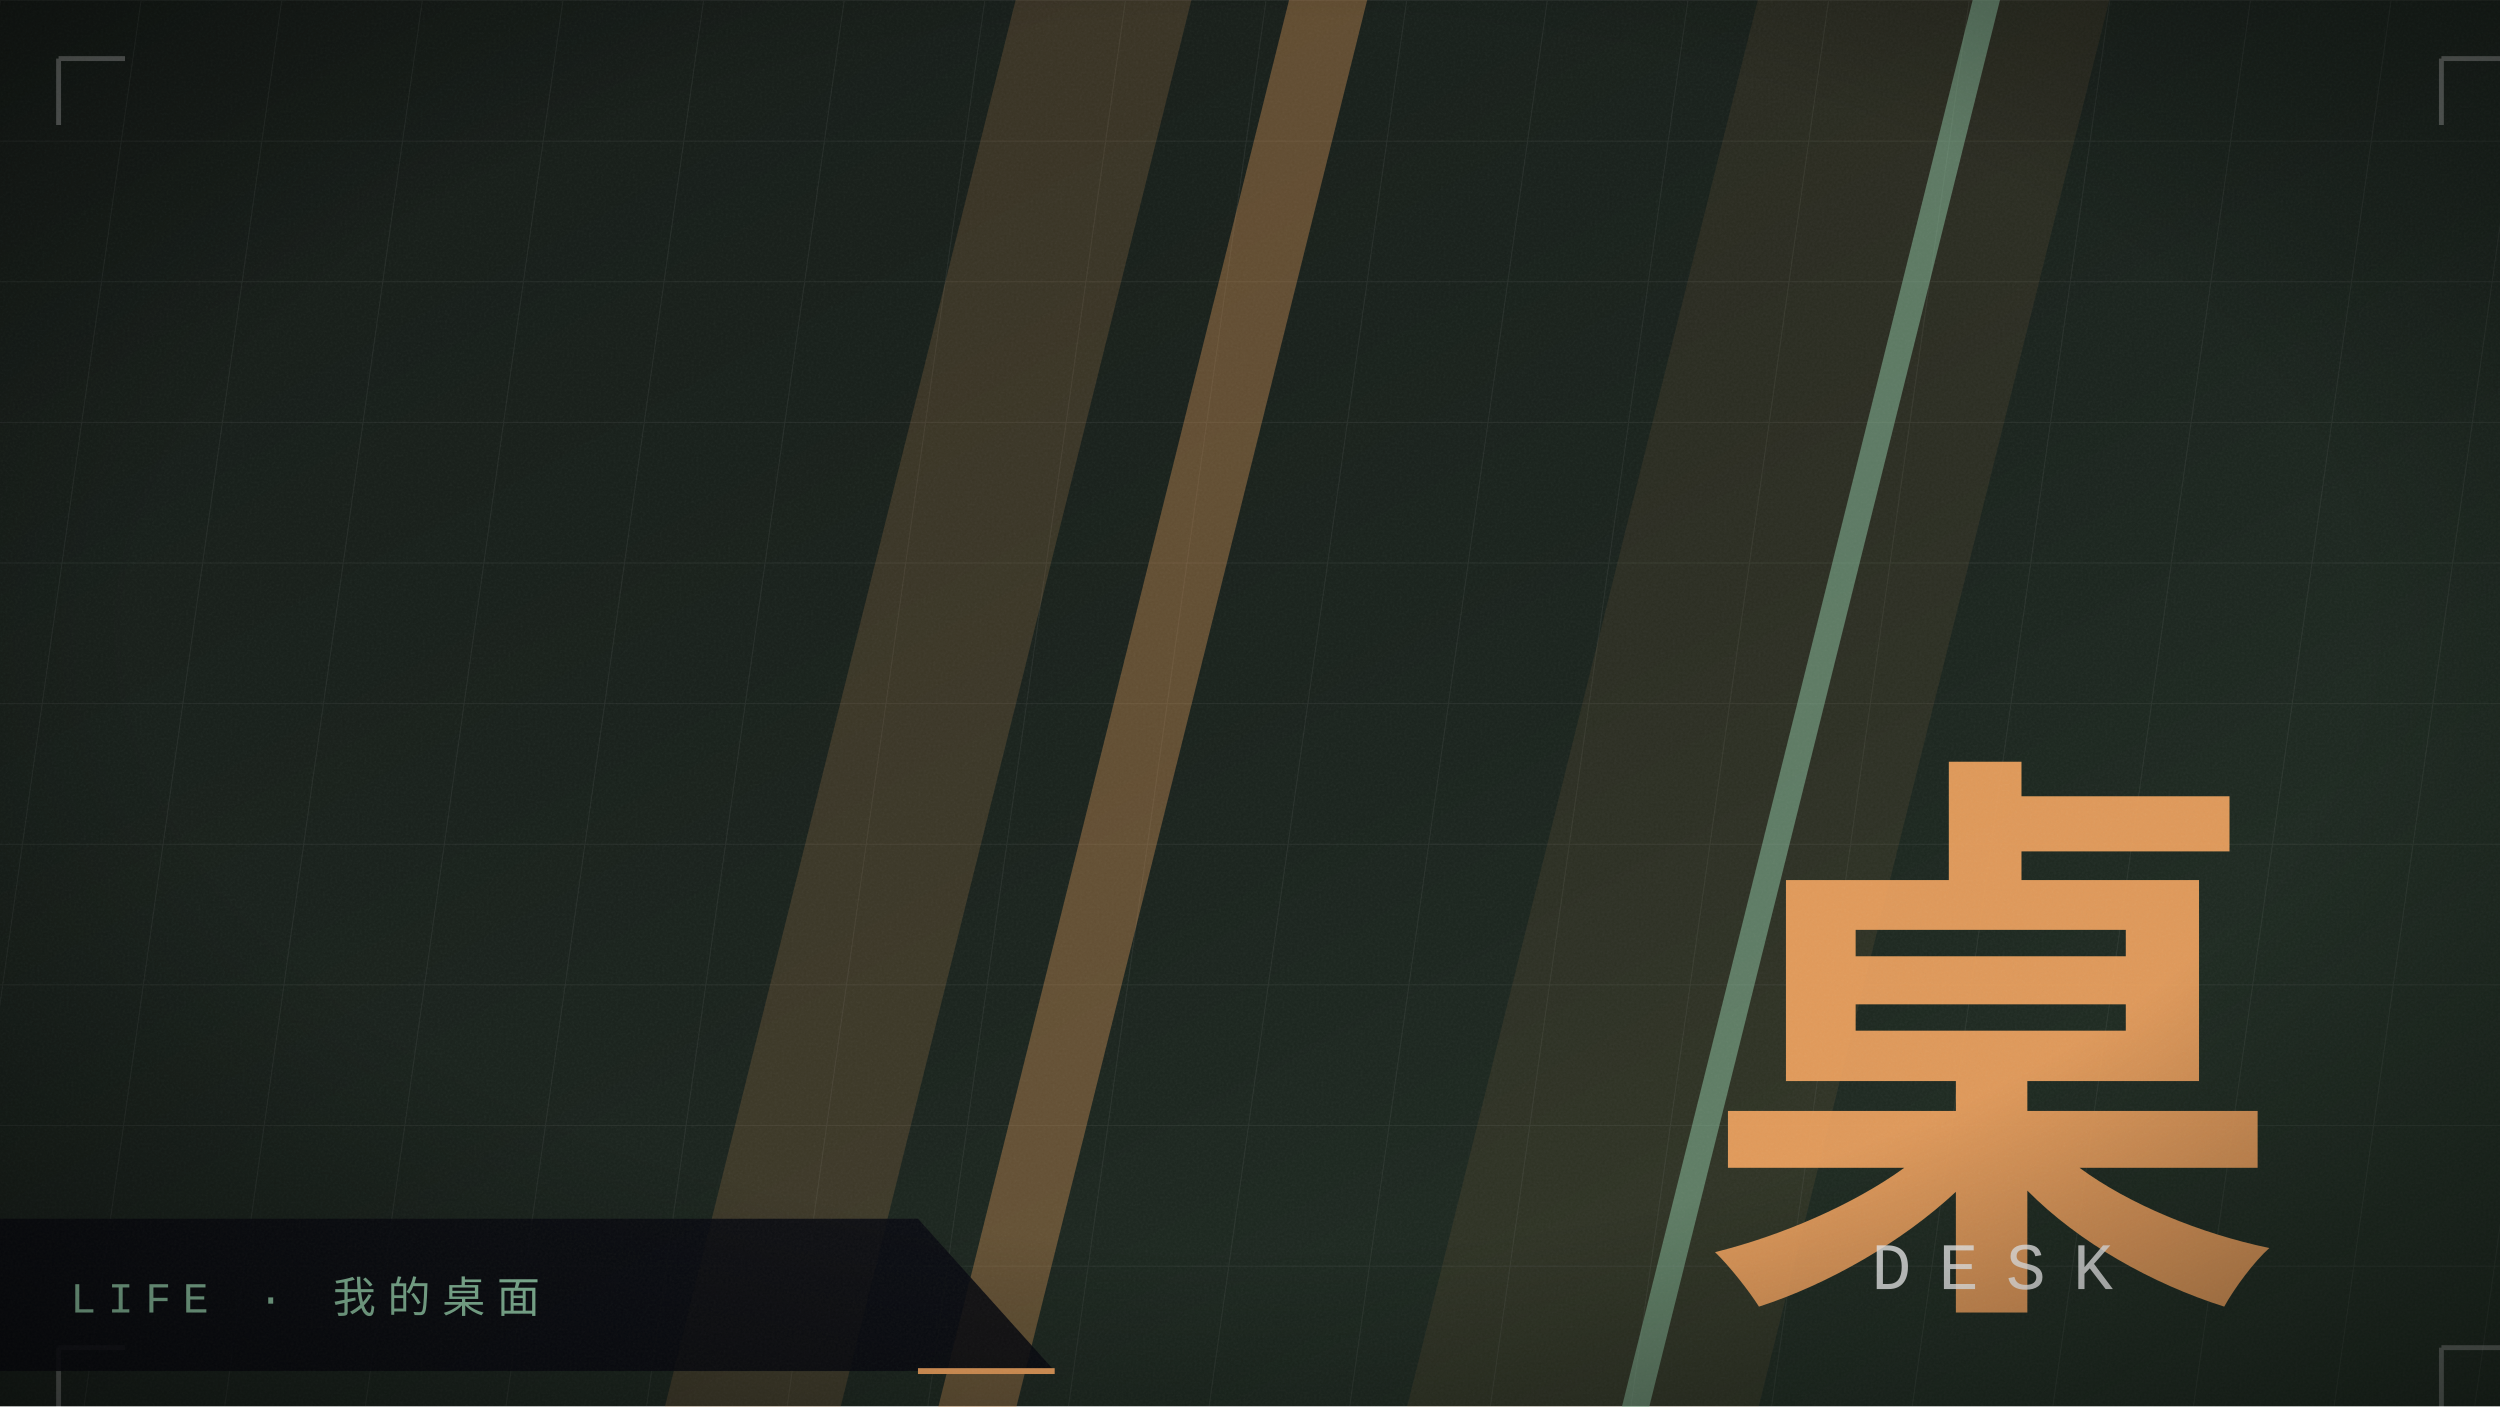
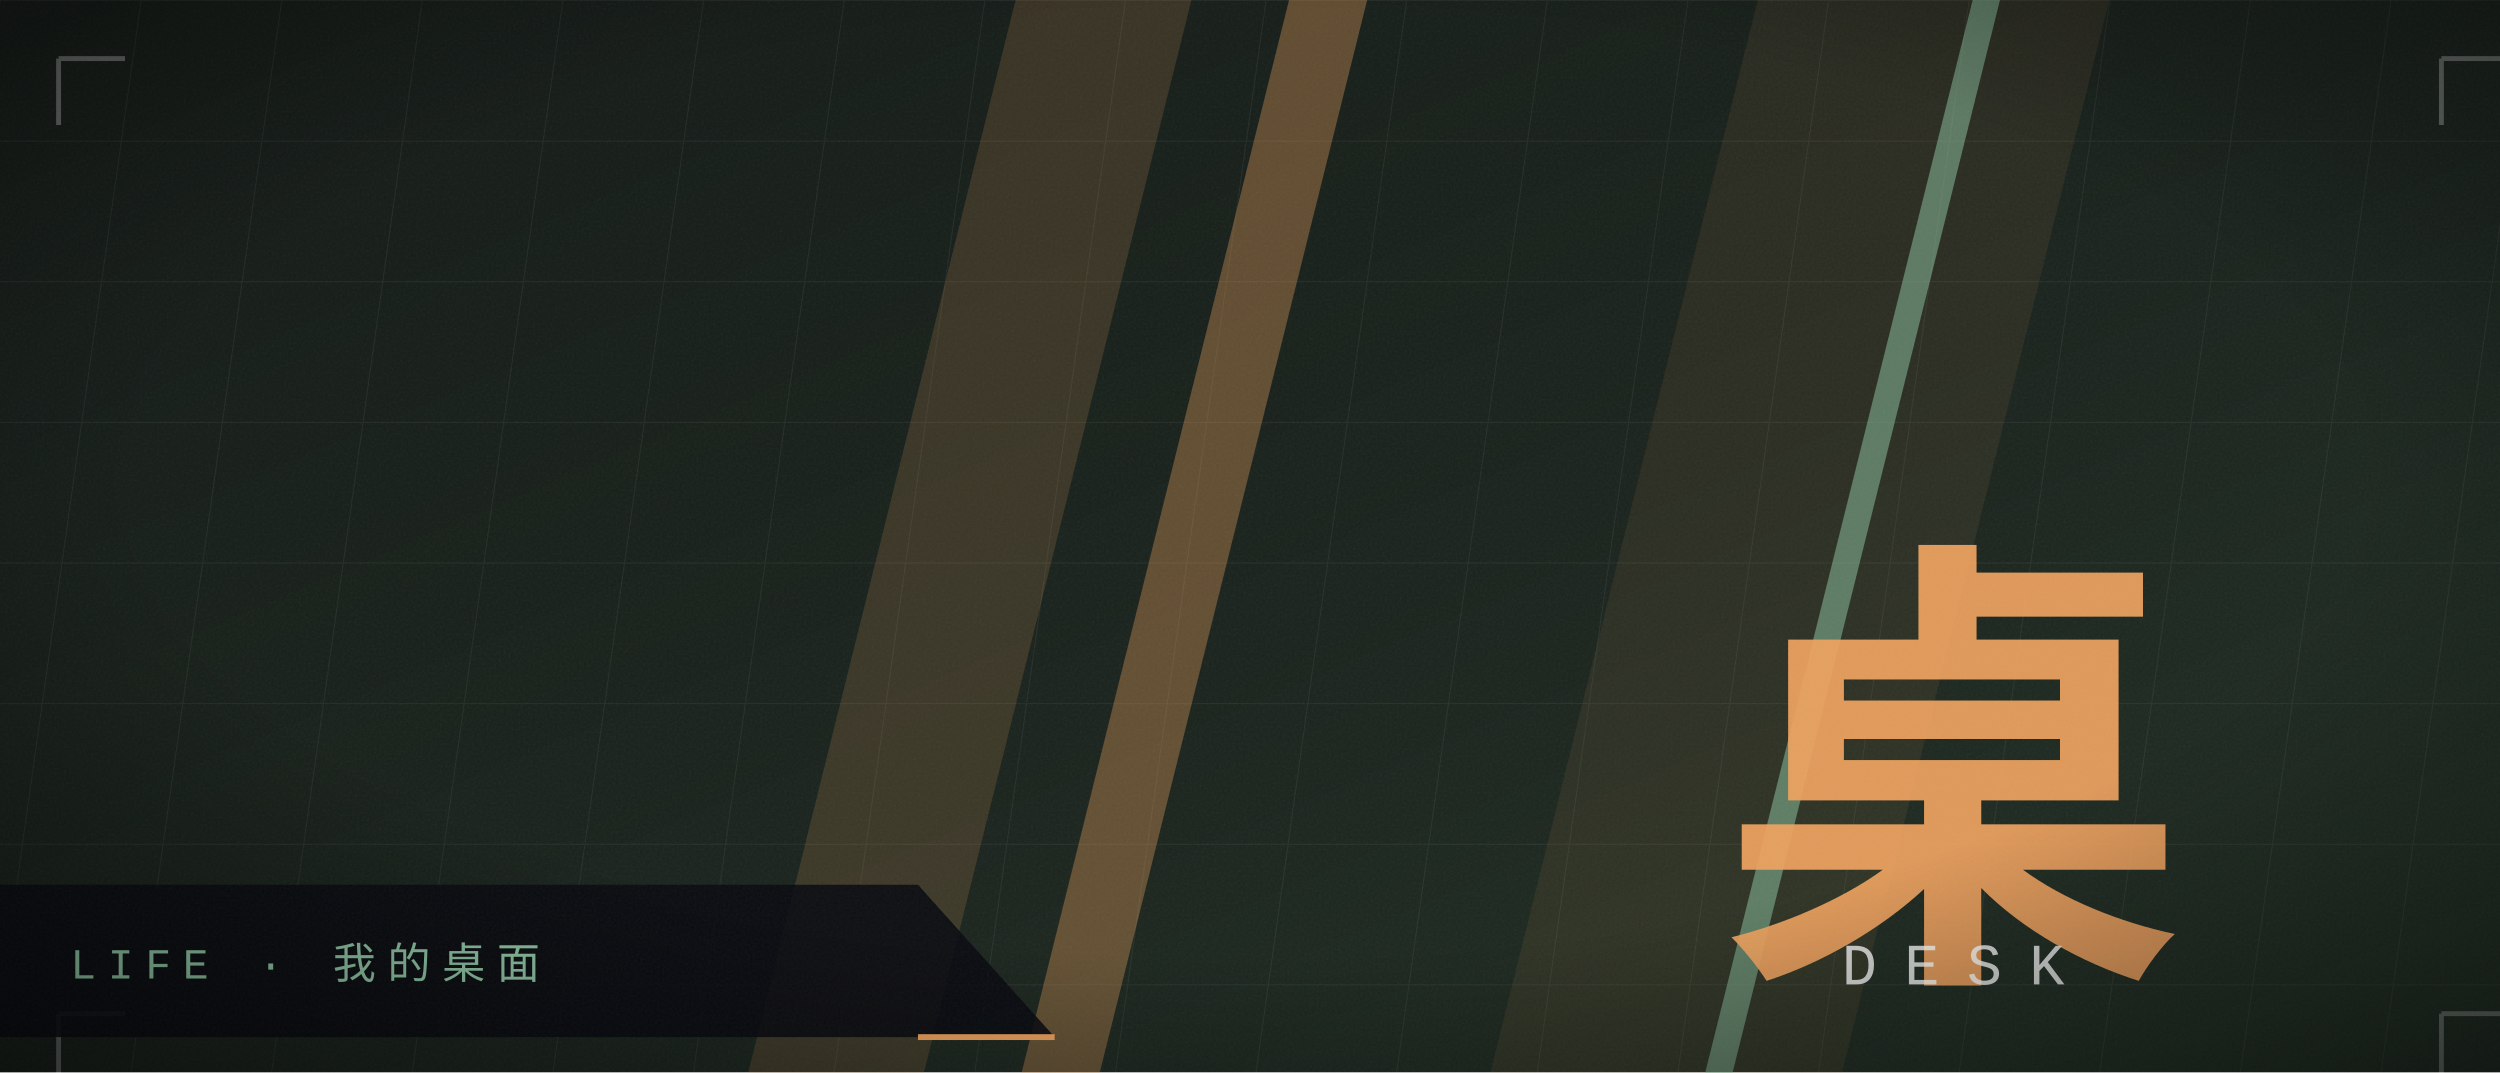
- <svg xmlns="http://www.w3.org/2000/svg" width="1280" height="720" viewBox="0 0 1280 720">
+ <svg xmlns="http://www.w3.org/2000/svg" width="1280" height="549" viewBox="0 0 1280 549">
  <defs>
    <linearGradient id="bg" x1="0" y1="0" x2="1" y2="1">
      <stop offset="0%" stop-color="#141a16" />
      <stop offset="55%" stop-color="#1a231d" />
      <stop offset="100%" stop-color="#223025" />
    </linearGradient>
  </defs>
-   <rect width="1280" height="720" fill="url(#bg)" />
+   <rect width="1280" height="549" fill="url(#bg)" />
  <defs>
    <pattern id="grid" width="72" height="72" patternUnits="userSpaceOnUse" patternTransform="skewX(-8)">
      <path d="M 72 0 L 0 0 0 72" fill="none" stroke="rgba(255,255,255,0.055)" stroke-width="1" />
    </pattern>
  </defs>
-   <rect width="1280" height="720" fill="url(#grid)" />
+   <rect width="1280" height="549" fill="url(#grid)" />
  <g transform="skewX(-14)">
-     <rect x="520" y="-80" width="90" height="880" fill="#f0a35e" opacity="0.16" />
-     <rect x="660" y="-80" width="40" height="880" fill="#f0a35e" opacity="0.34" />
-     <rect x="900" y="-80" width="180" height="880" fill="#f0a35e" opacity="0.08" />
-     <rect x="1010" y="-80" width="14" height="880" fill="#8fc7a5" opacity="0.5" />
+     <rect x="520" y="-80" width="90" height="709" fill="#f0a35e" opacity="0.16" />
+     <rect x="660" y="-80" width="40" height="709" fill="#f0a35e" opacity="0.34" />
+     <rect x="900" y="-80" width="180" height="709" fill="#f0a35e" opacity="0.08" />
+     <rect x="1010" y="-80" width="14" height="709" fill="#8fc7a5" opacity="0.5" />
  </g>
  <g>
-     <text x="1020" y="540" font-family="'Arial Black','Microsoft YaHei','PingFang SC',sans-serif" font-weight="900" font-size="300" fill="#f0a35e" opacity="0.92" text-anchor="middle" dominant-baseline="middle">桌</text>
-     <text x="1020" y="660" font-family="'Courier New',monospace" font-size="34" letter-spacing="14" fill="rgba(255,255,255,0.8)" text-anchor="middle">DESK</text>
+     <text x="1000" y="399" font-family="'Arial Black','Microsoft YaHei','PingFang SC',sans-serif" font-weight="900" font-size="240" fill="#f0a35e" opacity="0.92" text-anchor="middle" dominant-baseline="middle">桌</text>
+     <text x="1000" y="504" font-family="'Courier New',monospace" font-size="30" letter-spacing="14" fill="rgba(255,255,255,0.8)" text-anchor="middle">DESK</text>
  </g>
  <path d="M 30 30 v 34 M 30 30 h 34" fill="none" stroke="rgba(255,255,255,0.32)" stroke-width="2.5" />
  <path d="M 1250 30 v 34 M 1250 30 h 34" fill="none" stroke="rgba(255,255,255,0.32)" stroke-width="2.5" />
-   <path d="M 30 690 v 34 M 30 690 h 34" fill="none" stroke="rgba(255,255,255,0.32)" stroke-width="2.5" />
-   <path d="M 1250 690 v 34 M 1250 690 h 34" fill="none" stroke="rgba(255,255,255,0.32)" stroke-width="2.5" />
+   <path d="M 30 519 v 34 M 30 519 h 34" fill="none" stroke="rgba(255,255,255,0.32)" stroke-width="2.5" />
+   <path d="M 1250 519 v 34 M 1250 519 h 34" fill="none" stroke="rgba(255,255,255,0.32)" stroke-width="2.5" />
  <g>
-     <path d="M 0 624 L 470 624 L 540 702 L 0 702 Z" fill="rgba(8,10,16,0.88)" />
-     <path d="M 540 702 H 470" stroke="#f0a35e" stroke-width="3" />
-     <text x="36" y="672" font-family="'Courier New',monospace" font-size="22" letter-spacing="6" fill="#8fc7a5">LIFE · 我的桌面</text>
+     <path d="M 0 453 L 470 453 L 540 531 L 0 531 Z" fill="rgba(8,10,16,0.88)" />
+     <path d="M 540 531 H 470" stroke="#f0a35e" stroke-width="3" />
+     <text x="36" y="501" font-family="'Courier New',monospace" font-size="22" letter-spacing="6" fill="#8fc7a5">LIFE · 我的桌面</text>
  </g>
  <defs>
    <filter id="noise">
      <feTurbulence type="fractalNoise" baseFrequency="0.8" numOctaves="2" stitchTiles="stitch" />
      <feColorMatrix type="saturate" values="0" />
      <feComponentTransfer>
        <feFuncA type="linear" slope="0.055" />
      </feComponentTransfer>
    </filter>
  </defs>
-   <rect width="1280" height="720" filter="url(#noise)" />
+   <rect width="1280" height="549" filter="url(#noise)" />
  <defs>
    <radialGradient id="vig" cx="50%" cy="45%" r="80%">
      <stop offset="55%" stop-color="rgba(0,0,0,0)" />
      <stop offset="100%" stop-color="rgba(0,0,0,0.6)" />
    </radialGradient>
  </defs>
-   <rect width="1280" height="720" fill="url(#vig)" />
+   <rect width="1280" height="549" fill="url(#vig)" />
</svg>
